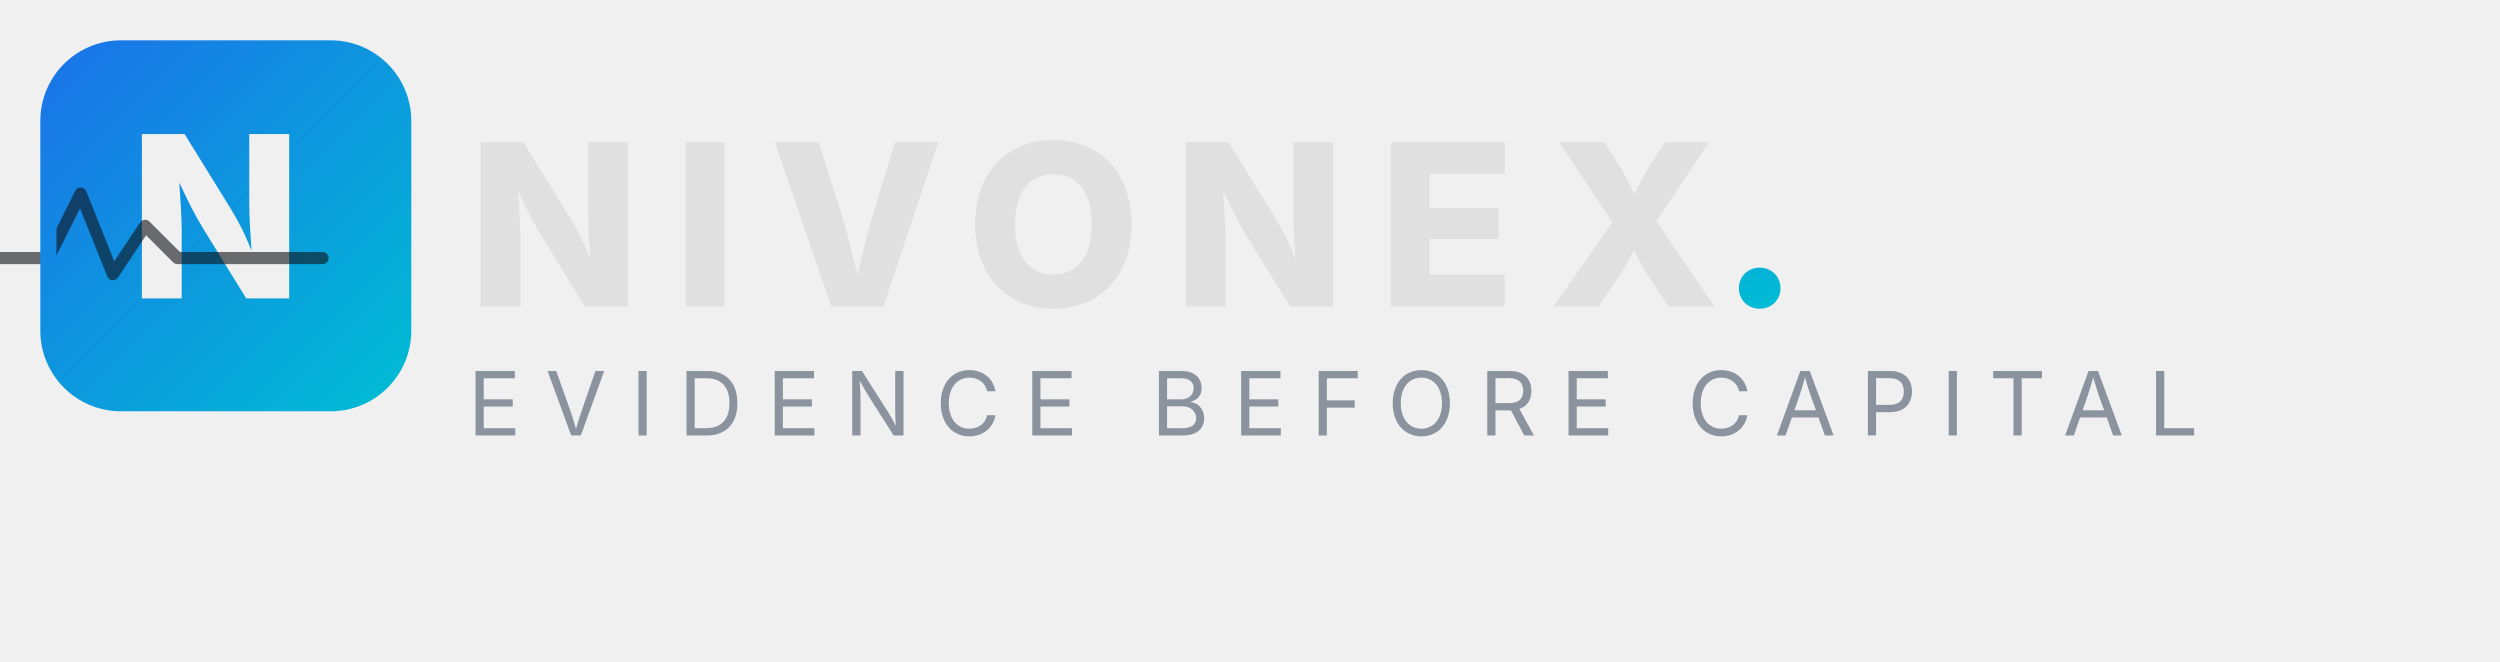
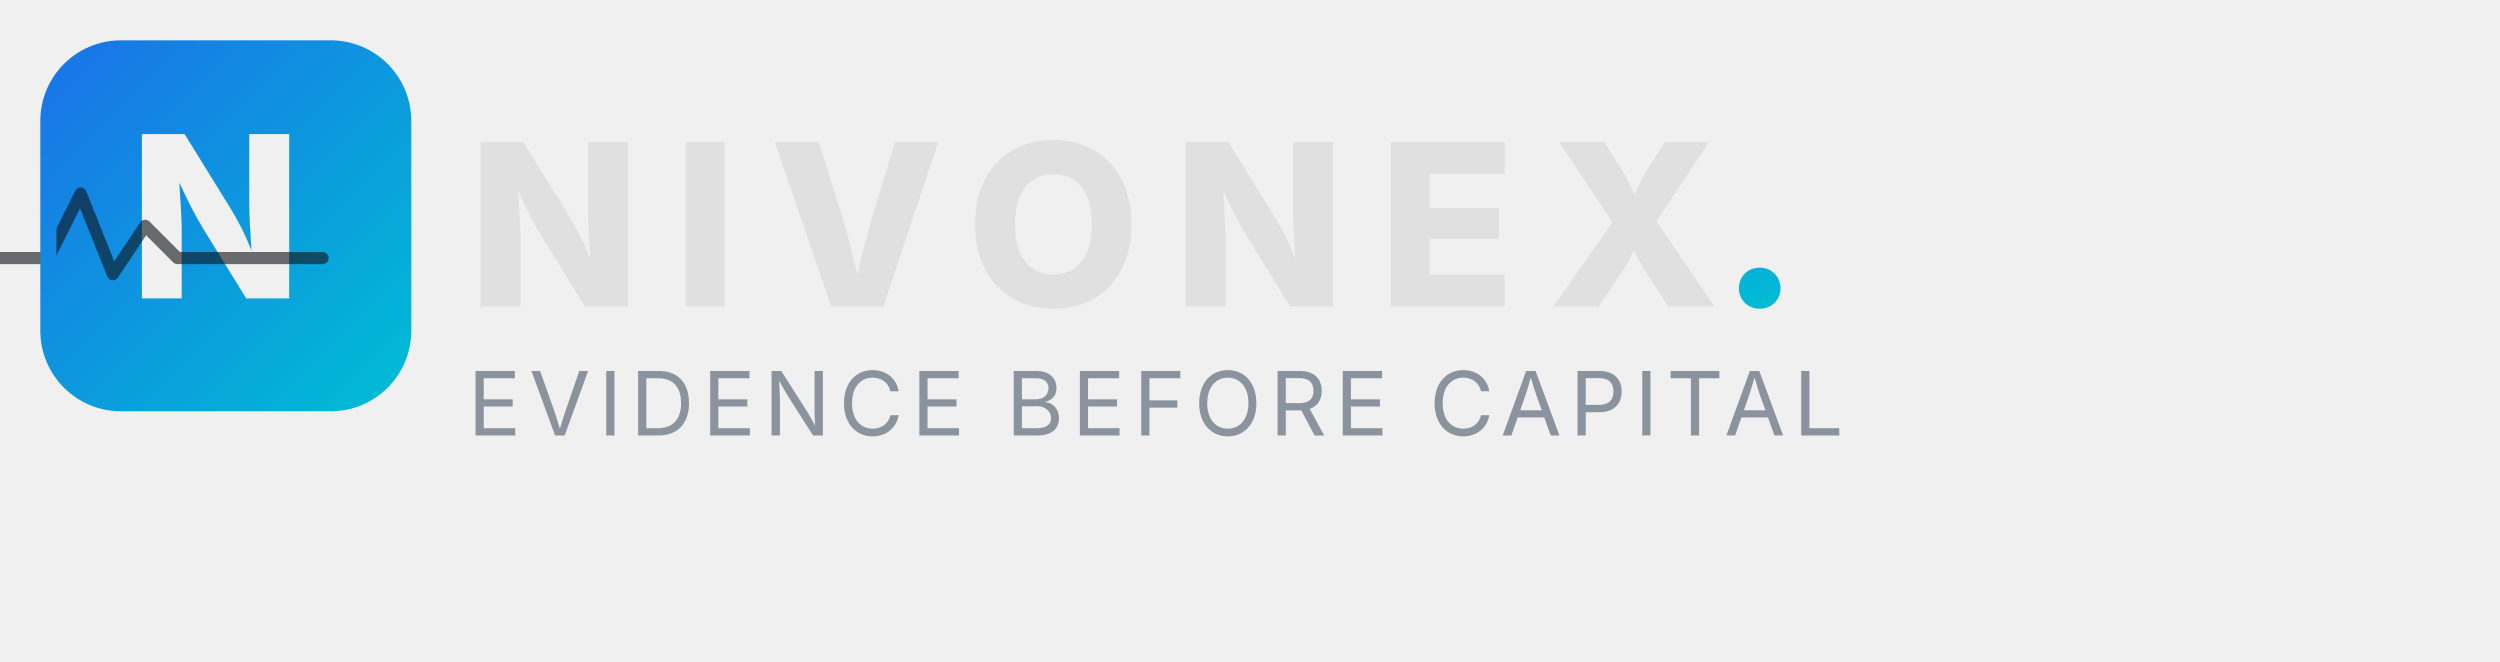
<svg xmlns="http://www.w3.org/2000/svg" viewBox="0 0 310 82" width="310" height="82">
  <defs>
    <linearGradient id="h1" x1="0%" y1="0%" x2="100%" y2="100%">
      <stop offset="0%" stop-color="#1a73e8" />
      <stop offset="100%" stop-color="#00bcd4" />
    </linearGradient>
    <mask id="h1m">
      <rect x="6" y="6" width="44" height="44" rx="9" fill="white" />
      <text x="16" y="37" font-family="'Inter',sans-serif" font-size="28" font-weight="800" fill="black" letter-spacing="-1">N</text>
    </mask>
  </defs>
  <rect x="6" y="6" width="44" height="44" rx="9" fill="url(#h1)" mask="url(#h1m)" />
  <polyline points="0,32 6,32 10,24 14,34 18,28 22,32 40,32" fill="none" stroke="#0d1117" stroke-width="1.5" stroke-linecap="round" stroke-linejoin="round" opacity="0.6" />
  <rect x="6" y="6" width="44" height="44" rx="9" fill="none" stroke="url(#h1)" stroke-width="2" />
  <text x="58" y="38" font-family="'Inter',sans-serif" font-size="28" font-weight="800" fill="#e0e0e0" letter-spacing="4">NIVONEX<tspan fill="url(#h1)" letter-spacing="0">.</tspan>
  </text>
-   <text x="58" y="54" font-family="'Inter',sans-serif" font-size="11" font-weight="400" fill="#8b949e" letter-spacing="3">EVIDENCE BEFORE CAPITAL</text>
+   <text x="58" y="54" font-family="'Inter',sans-serif" font-size="11" font-weight="400" fill="#8b949e" letter-spacing="1">EVIDENCE BEFORE CAPITAL</text>
</svg>
